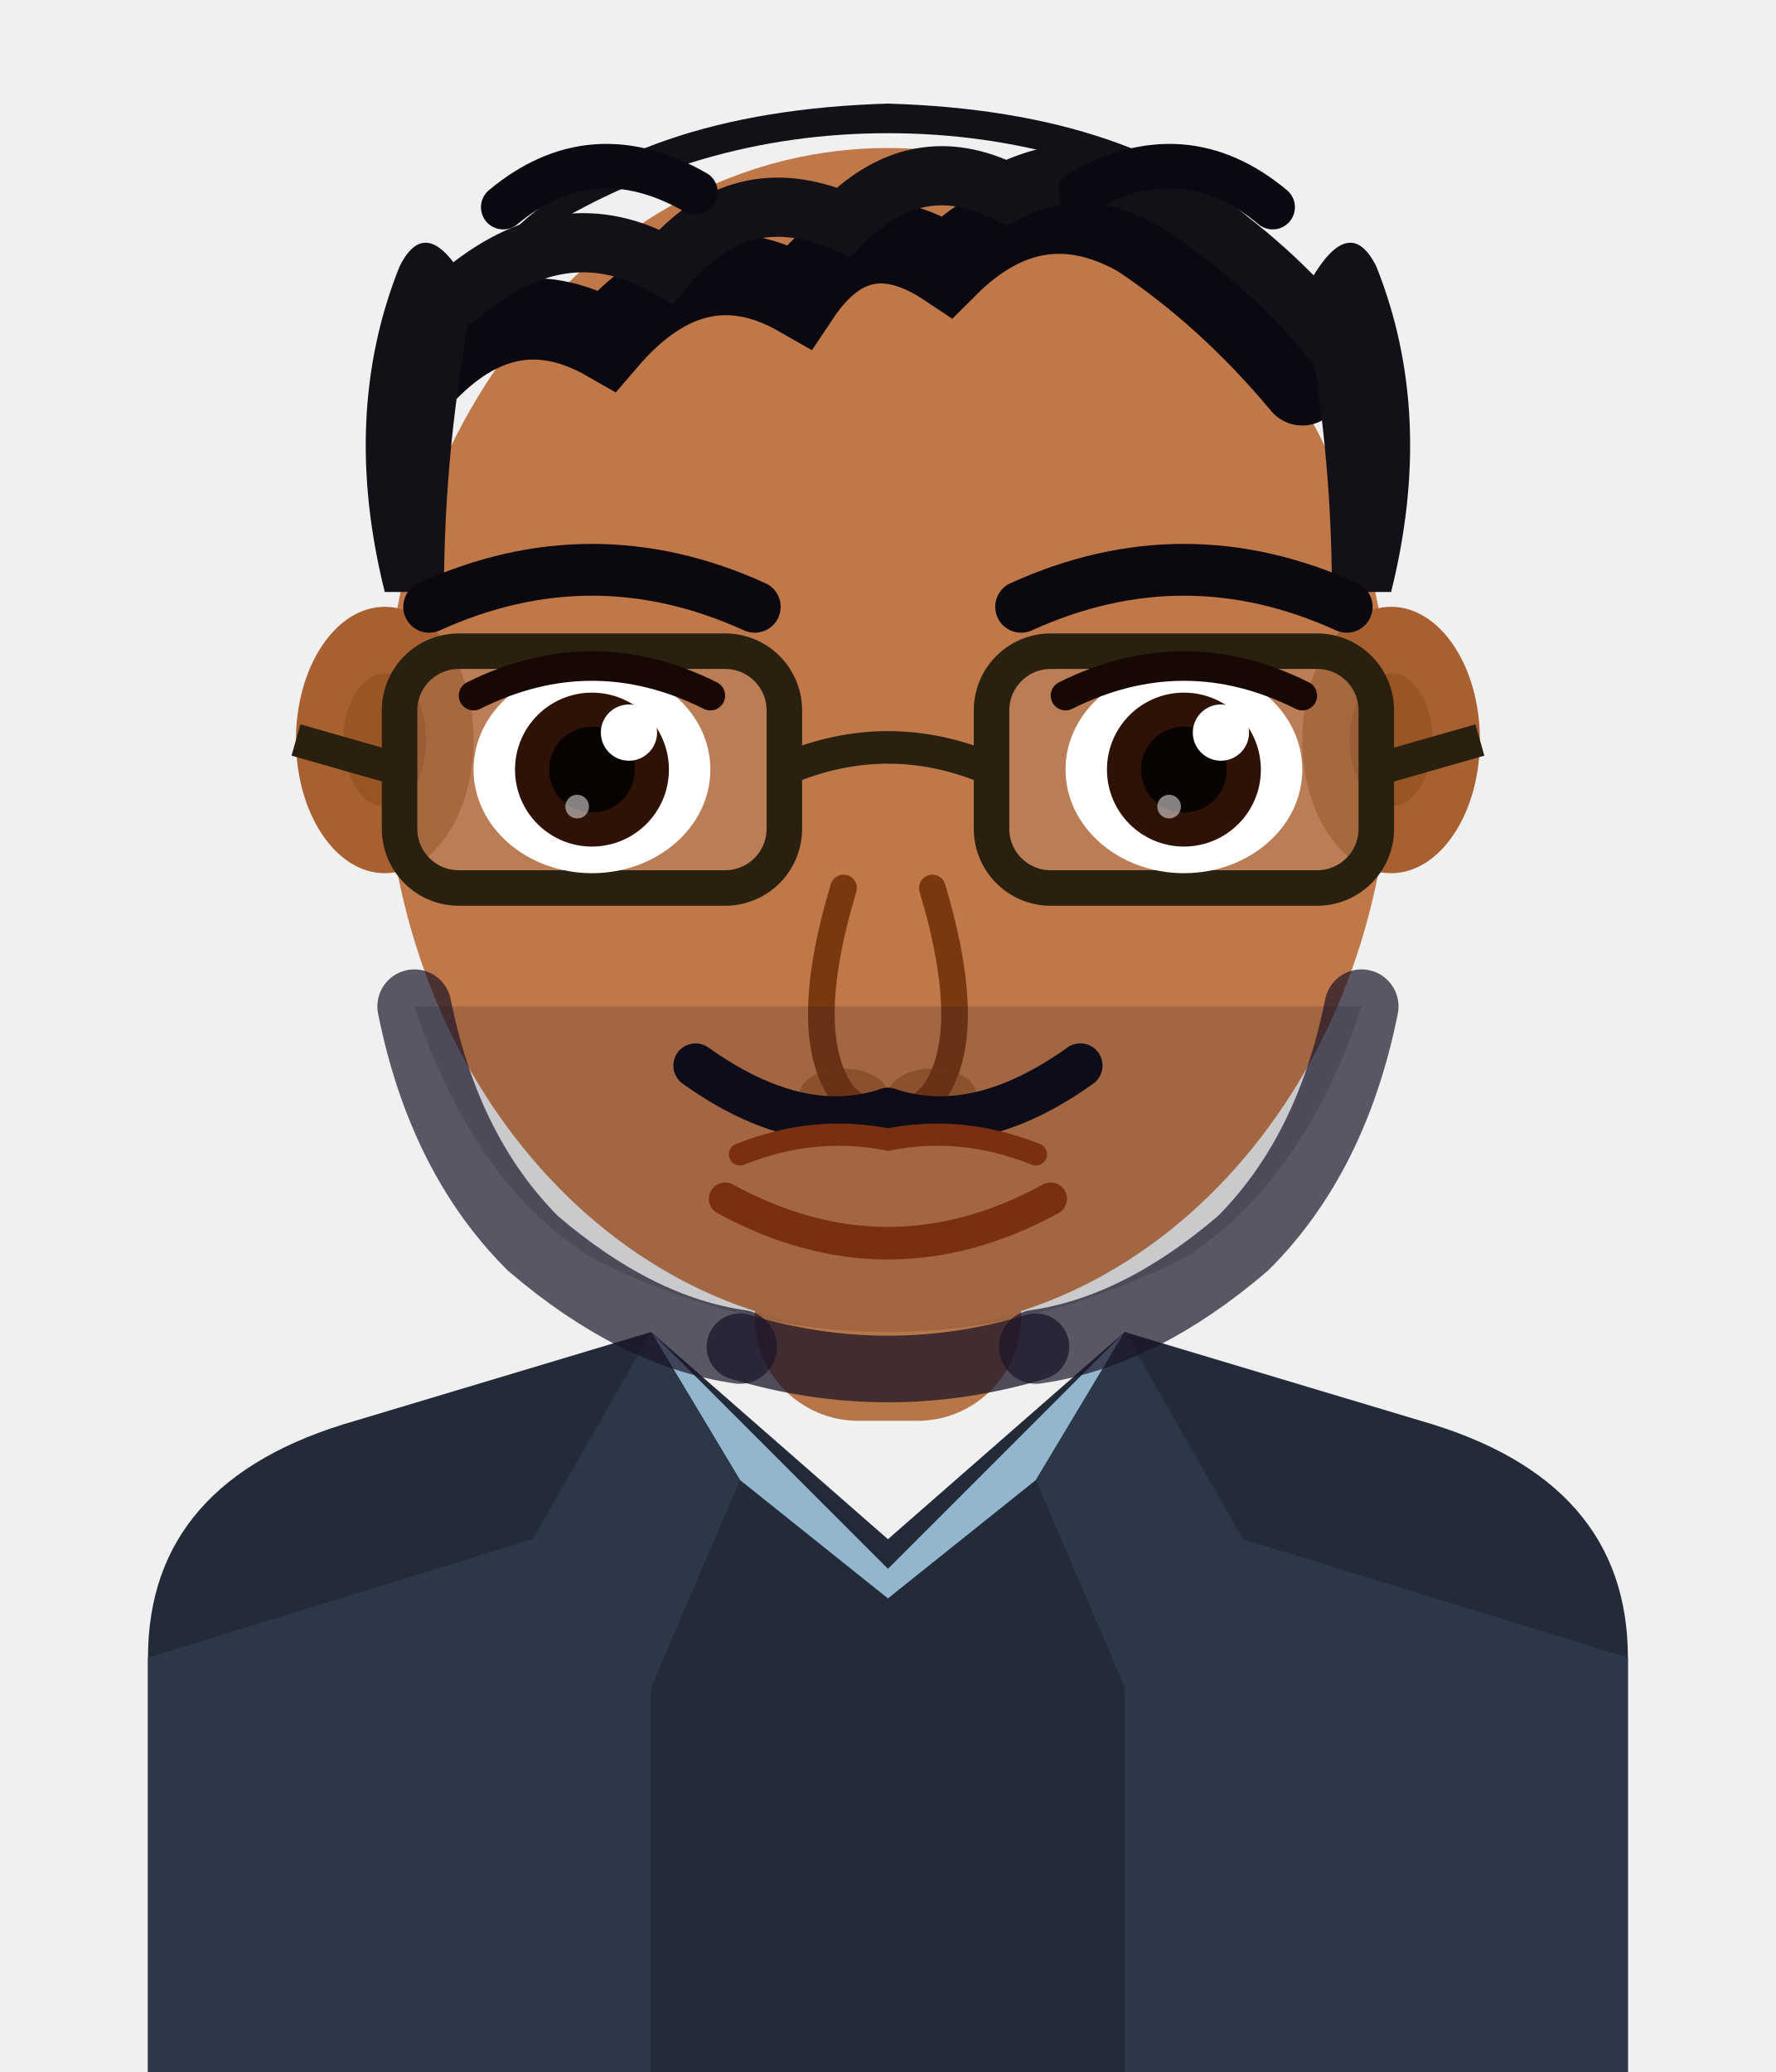
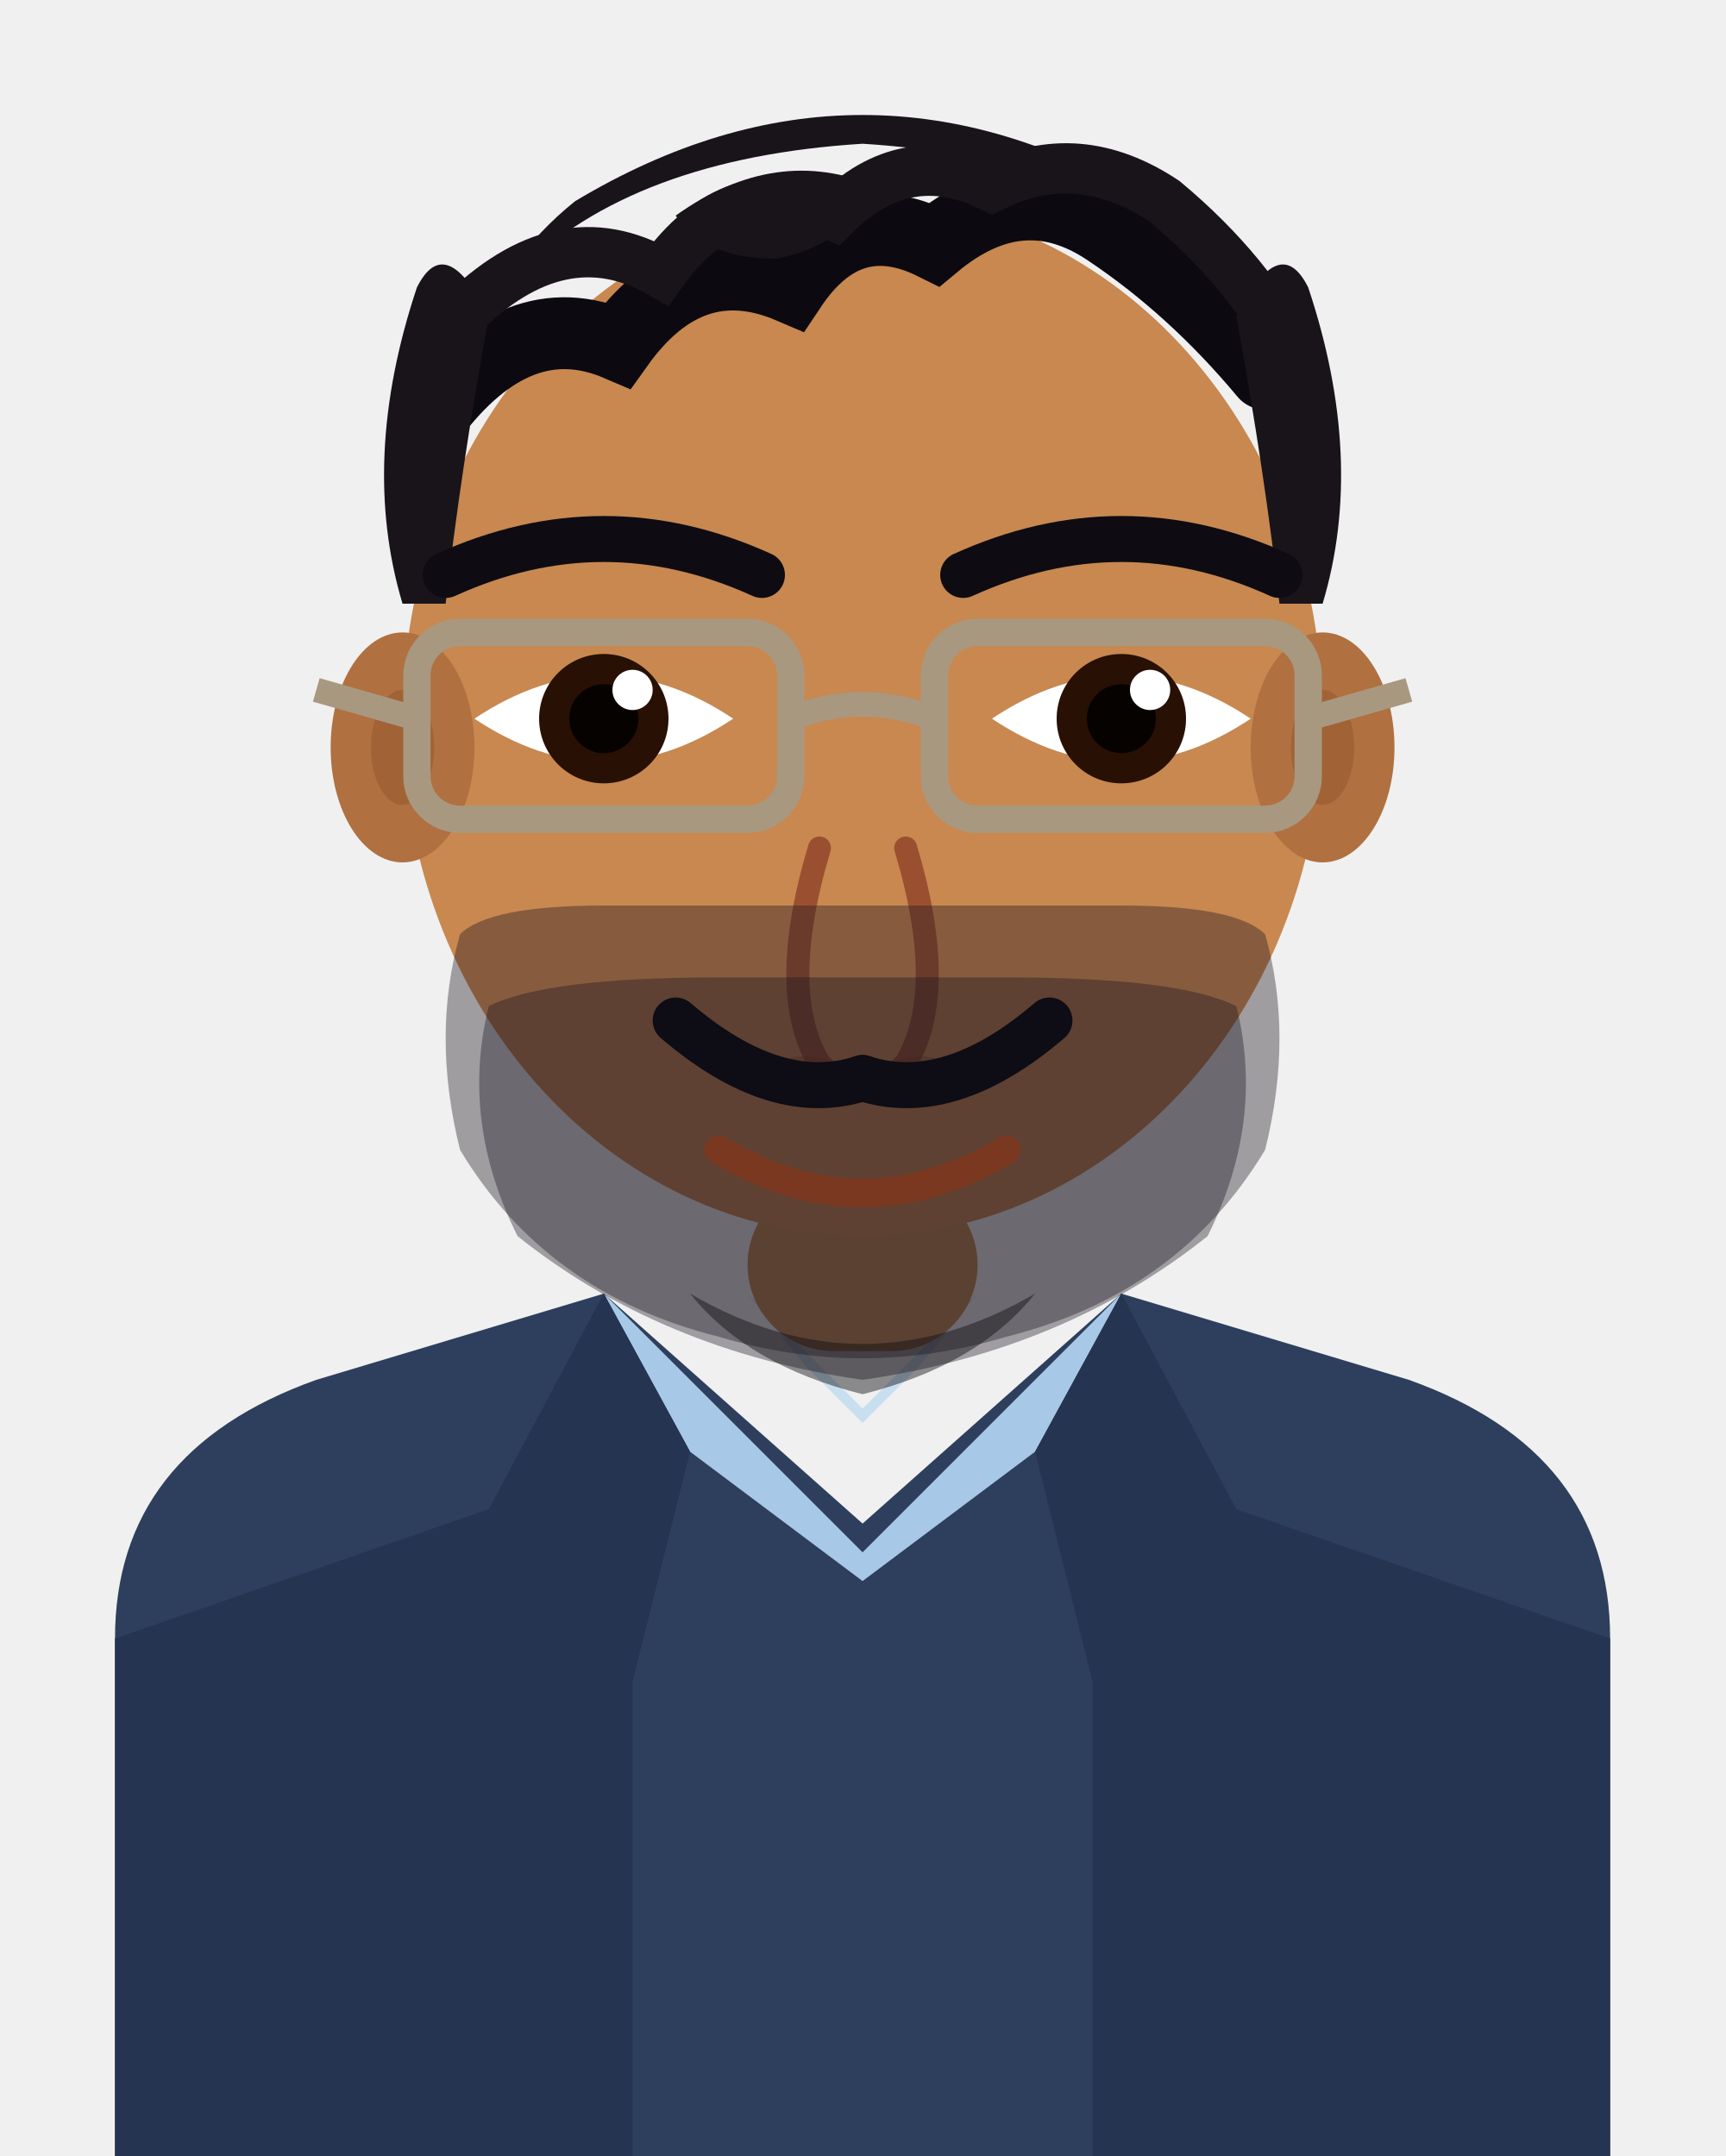
- <svg xmlns="http://www.w3.org/2000/svg" viewBox="0 0 120 140" width="120" height="140">
+ <svg xmlns="http://www.w3.org/2000/svg" viewBox="0 0 120 150" width="120" height="150">
  <defs>
    <style>
      .av { animation: float 3s ease-in-out infinite; }
      @keyframes float { 0%,100%{transform:translateY(0)} 50%{transform:translateY(-4px)} }
    </style>
  </defs>
  <g class="av">
-     <path d="M10 140 L10 112 Q10 100 24 96 L44 90 L60 104 L76 90 L96 96 Q110 100 110 112 L110 140 Z" fill="#232b38" />
-     <path d="M44 90 L60 106 L76 90 L70 100 L60 108 L50 100 Z" fill="#93b5ce" />
-     <path d="M44 90 L36 104 L10 112 L10 140 L44 140 L44 114 L50 100 Z" fill="#2c3848" />
-     <path d="M76 90 L84 104 L110 112 L110 140 L76 140 L76 114 L70 100 Z" fill="#2c3848" />
-     <rect x="51" y="82" width="18" height="14" rx="7" fill="#b87548" />
-     <ellipse cx="60" cy="50" rx="34" ry="40" fill="#c07848" />
-     <ellipse cx="26" cy="50" rx="6" ry="9" fill="#a86030" />
-     <ellipse cx="94" cy="50" rx="6" ry="9" fill="#a86030" />
-     <ellipse cx="26" cy="50" rx="2.8" ry="4.5" fill="#8a4818" opacity="0.45" />
-     <ellipse cx="94" cy="50" rx="2.8" ry="4.5" fill="#8a4818" opacity="0.45" />
-     <path d="M26 40 Q26 8 60 7 Q94 8 94 40              Q94 24 84 16 Q73 9 60 9 Q47 9 36 16 Q26 24 26 40 Z" fill="#141018" />
-     <path d="M28 26 Q34 19 41 23 Q47 16 54 20 Q58 14 64 18 Q70 12 77 16 Q83 20 88 26" fill="none" stroke="#0a0810" stroke-width="5.5" stroke-linecap="round" />
-     <path d="M31 20 Q38 14 45 18 Q50 12 57 15 Q62 10 68 13 Q74 10 80 14 Q86 18 90 23" fill="none" stroke="#141018" stroke-width="4" stroke-linecap="round" />
-     <path d="M26 40 Q23 28 27 18 Q29 14 32 20 Q30 30 30 40 Z" fill="#141018" />
-     <path d="M94 40 Q97 28 93 18 Q91 14 88 20 Q90 30 90 40 Z" fill="#141018" />
-     <path d="M34 14 Q40 9 47 13" stroke="#0a0810" stroke-width="3" fill="none" stroke-linecap="round" />
-     <path d="M73 13 Q80 9 86 14" stroke="#0a0810" stroke-width="3" fill="none" stroke-linecap="round" />
-     <rect x="27" y="44" width="26" height="16" rx="4" fill="#92b0c8" fill-opacity="0.1" />
-     <rect x="27" y="44" width="26" height="16" rx="4" fill="none" stroke="#2a2010" stroke-width="2.4" />
-     <rect x="67" y="44" width="26" height="16" rx="4" fill="#92b0c8" fill-opacity="0.1" />
-     <rect x="67" y="44" width="26" height="16" rx="4" fill="none" stroke="#2a2010" stroke-width="2.4" />
-     <path d="M53 52 Q60 49 67 52" stroke="#2a2010" stroke-width="2.2" fill="none" stroke-linecap="round" />
-     <line x1="27" y1="52" x2="20" y2="50" stroke="#2a2010" stroke-width="2.2" />
-     <line x1="93" y1="52" x2="100" y2="50" stroke="#2a2010" stroke-width="2.2" />
-     <ellipse cx="40" cy="52" rx="8" ry="7" fill="white" />
-     <circle cx="40" cy="52" r="5.2" fill="#2e1206" />
-     <circle cx="40" cy="52" r="2.9" fill="#080300" />
-     <circle cx="42.5" cy="49.5" r="1.9" fill="white" />
-     <circle cx="39" cy="54.5" r="0.8" fill="white" opacity="0.5" />
-     <path d="M32 47 Q40 43 48 47" stroke="#180804" stroke-width="2" fill="none" stroke-linecap="round" />
-     <ellipse cx="80" cy="52" rx="8" ry="7" fill="white" />
-     <circle cx="80" cy="52" r="5.2" fill="#2e1206" />
-     <circle cx="80" cy="52" r="2.9" fill="#080300" />
-     <circle cx="82.5" cy="49.5" r="1.9" fill="white" />
-     <circle cx="79" cy="54.5" r="0.8" fill="white" opacity="0.5" />
-     <path d="M72 47 Q80 43 88 47" stroke="#180804" stroke-width="2" fill="none" stroke-linecap="round" />
-     <path d="M29 41 Q40 36 51 41" stroke="#0c0810" stroke-width="3.5" fill="none" stroke-linecap="round" />
-     <path d="M69 41 Q80 36 91 41" stroke="#0c0810" stroke-width="3.5" fill="none" stroke-linecap="round" />
-     <path d="M57 60 Q54 70 57 74 Q60 77 63 74 Q66 70 63 60" stroke="#7a3810" stroke-width="1.8" fill="none" stroke-linecap="round" />
-     <ellipse cx="57" cy="74" rx="3" ry="1.8" fill="#7a3810" opacity="0.4" />
-     <ellipse cx="63" cy="74" rx="3" ry="1.8" fill="#7a3810" opacity="0.4" />
-     <path d="M28 68 Q32 80 40 85 Q50 90 60 90 Q70 90 80 85 Q88 80 92 68" fill="#1a1428" opacity="0.18" />
-     <path d="M28 68 Q30 78 36 84 Q43 90 50 91" stroke="#1a1428" stroke-width="5" fill="none" stroke-linecap="round" opacity="0.7" />
-     <path d="M92 68 Q90 78 84 84 Q77 90 70 91" stroke="#1a1428" stroke-width="5" fill="none" stroke-linecap="round" opacity="0.7" />
-     <path d="M50 91 Q60 94 70 91" stroke="#1a1428" stroke-width="4.5" fill="none" stroke-linecap="round" opacity="0.75" />
-     <path d="M47 72 Q54 77 60 75" stroke="#0e0c18" stroke-width="3" fill="none" stroke-linecap="round" />
-     <path d="M60 75 Q66 77 73 72" stroke="#0e0c18" stroke-width="3" fill="none" stroke-linecap="round" />
-     <path d="M50 78 Q55 76 60 77 Q65 76 70 78" stroke="#7a3010" stroke-width="1.5" fill="none" stroke-linecap="round" />
-     <path d="M49 81 Q60 87 71 81" stroke="#7a3010" stroke-width="2.2" fill="none" stroke-linecap="round" />
+     <path d="M8 150 L8 114 Q8 101 22 96 L42 90 L60 106 L78 90 L98 96 Q112 101 112 114 L112 150 Z" fill="#2d3f5c" />
+     <path d="M42 90 L60 108 L78 90 L72 101 L60 110 L48 101 Z" fill="#a8c8e8" />
+     <path d="M42 90 L34 105 L8 114 L8 150 L44 150 L44 117 L48 101 Z" fill="#253450" />
+     <path d="M78 90 L86 105 L112 114 L112 150 L76 150 L76 117 L72 101 Z" fill="#253450" />
+     <path d="M52 90 L60 98 L68 90 L64 95 L60 99 L56 95 Z" fill="#c8dff0" />
+     <rect x="52" y="82" width="16" height="12" rx="6" fill="#c08850" />
+     <ellipse cx="60" cy="50" rx="32" ry="36" fill="#c88850" />
+     <ellipse cx="28" cy="52" rx="5" ry="8" fill="#b07040" />
+     <ellipse cx="92" cy="52" rx="5" ry="8" fill="#b07040" />
+     <ellipse cx="28" cy="52" rx="2.2" ry="4" fill="#8a5028" opacity="0.4" />
+     <ellipse cx="92" cy="52" rx="2.2" ry="4" fill="#8a5028" opacity="0.4" />
+     <path d="M28 42 Q28 12 60 10 Q92 12 92 42 Q90 22 80 14 Q70 8 60 8 Q50 8 40 14 Q30 22 28 42 Z" fill="#18141a" />
+     <path d="M30 29 Q36 21 43 24 Q48 17 55 20 Q59 14 65 17 Q71 12 77 16 Q83 20 88 26" fill="none" stroke="#0c0a10" stroke-width="5" stroke-linecap="round" />
+     <path d="M32 22 Q39 15 46 19 Q51 12 58 15 Q63 10 69 13 Q75 10 81 14 Q87 19 90 25" fill="none" stroke="#18141a" stroke-width="3.5" stroke-linecap="round" />
+     <path d="M47 15 Q54 10 61 13 Q59 17 54 18 Q49 18 47 15 Z" fill="#18141a" />
+     <path d="M28 42 Q25 32 29 20 Q31 16 34 22 Q32 33 31 42 Z" fill="#18141a" />
+     <path d="M92 42 Q95 32 91 20 Q89 16 86 22 Q88 33 89 42 Z" fill="#18141a" />
+     <path d="M31 40 Q42 35 53 40" stroke="#0e0c12" stroke-width="3.2" fill="none" stroke-linecap="round" />
+     <path d="M67 40 Q78 35 89 40" stroke="#0e0c12" stroke-width="3.2" fill="none" stroke-linecap="round" />
+     <path d="M33 50 Q42 44 51 50 Q42 56 33 50 Z" fill="white" />
+     <circle cx="42" cy="50" r="4.5" fill="#281004" />
+     <circle cx="42" cy="50" r="2.4" fill="#060200" />
+     <circle cx="44" cy="48" r="1.4" fill="white" />
+     <path d="M69 50 Q78 44 87 50 Q78 56 69 50 Z" fill="white" />
+     <circle cx="78" cy="50" r="4.5" fill="#281004" />
+     <circle cx="78" cy="50" r="2.4" fill="#060200" />
+     <circle cx="80" cy="48" r="1.4" fill="white" />
+     <rect x="29" y="44" width="26" height="13" rx="3" fill="none" stroke="#a89880" stroke-width="1.9" />
+     <rect x="65" y="44" width="26" height="13" rx="3" fill="none" stroke="#a89880" stroke-width="1.9" />
+     <path d="M55 50 Q60 48 65 50" stroke="#a89880" stroke-width="1.7" fill="none" />
+     <line x1="29" y1="50" x2="22" y2="48" stroke="#a89880" stroke-width="1.7" />
+     <line x1="91" y1="50" x2="98" y2="48" stroke="#a89880" stroke-width="1.7" />
+     <path d="M57 59 Q54 69 57 74 Q60 77 63 74 Q66 69 63 59" stroke="#9a5030" stroke-width="1.6" fill="none" stroke-linecap="round" />
+     <ellipse cx="56" cy="75" rx="2.8" ry="1.5" fill="#8a4020" opacity="0.35" />
+     <ellipse cx="64" cy="75" rx="2.8" ry="1.5" fill="#8a4020" opacity="0.35" />
+     <path d="M32 65 Q34 63 42 63 Q50 63 60 63 Q70 63 78 63 Q86 63 88 65              Q90 72 88 80 Q82 90 70 93 Q60 96 50 93 Q38 90 32 80 Q30 72 32 65 Z" fill="#1c1620" opacity="0.38" />
+     <path d="M34 70 Q38 68 50 68 Q60 68 70 68 Q82 68 86 70              Q88 78 84 86 Q74 94 60 96 Q46 94 36 86 Q32 78 34 70 Z" fill="#1a1420" opacity="0.38" />
+     <path d="M48 90 Q60 97 72 90 Q68 95 60 97 Q52 95 48 90 Z" fill="#0e0c12" opacity="0.45" />
+     <path d="M47 71 Q54 77 60 75" stroke="#0e0c14" stroke-width="3.2" fill="none" stroke-linecap="round" />
+     <path d="M60 75 Q66 77 73 71" stroke="#0e0c14" stroke-width="3.2" fill="none" stroke-linecap="round" />
+     <path d="M50 80 Q60 86 70 80" stroke="#7a3820" stroke-width="2" fill="none" stroke-linecap="round" />
  </g>
</svg>
